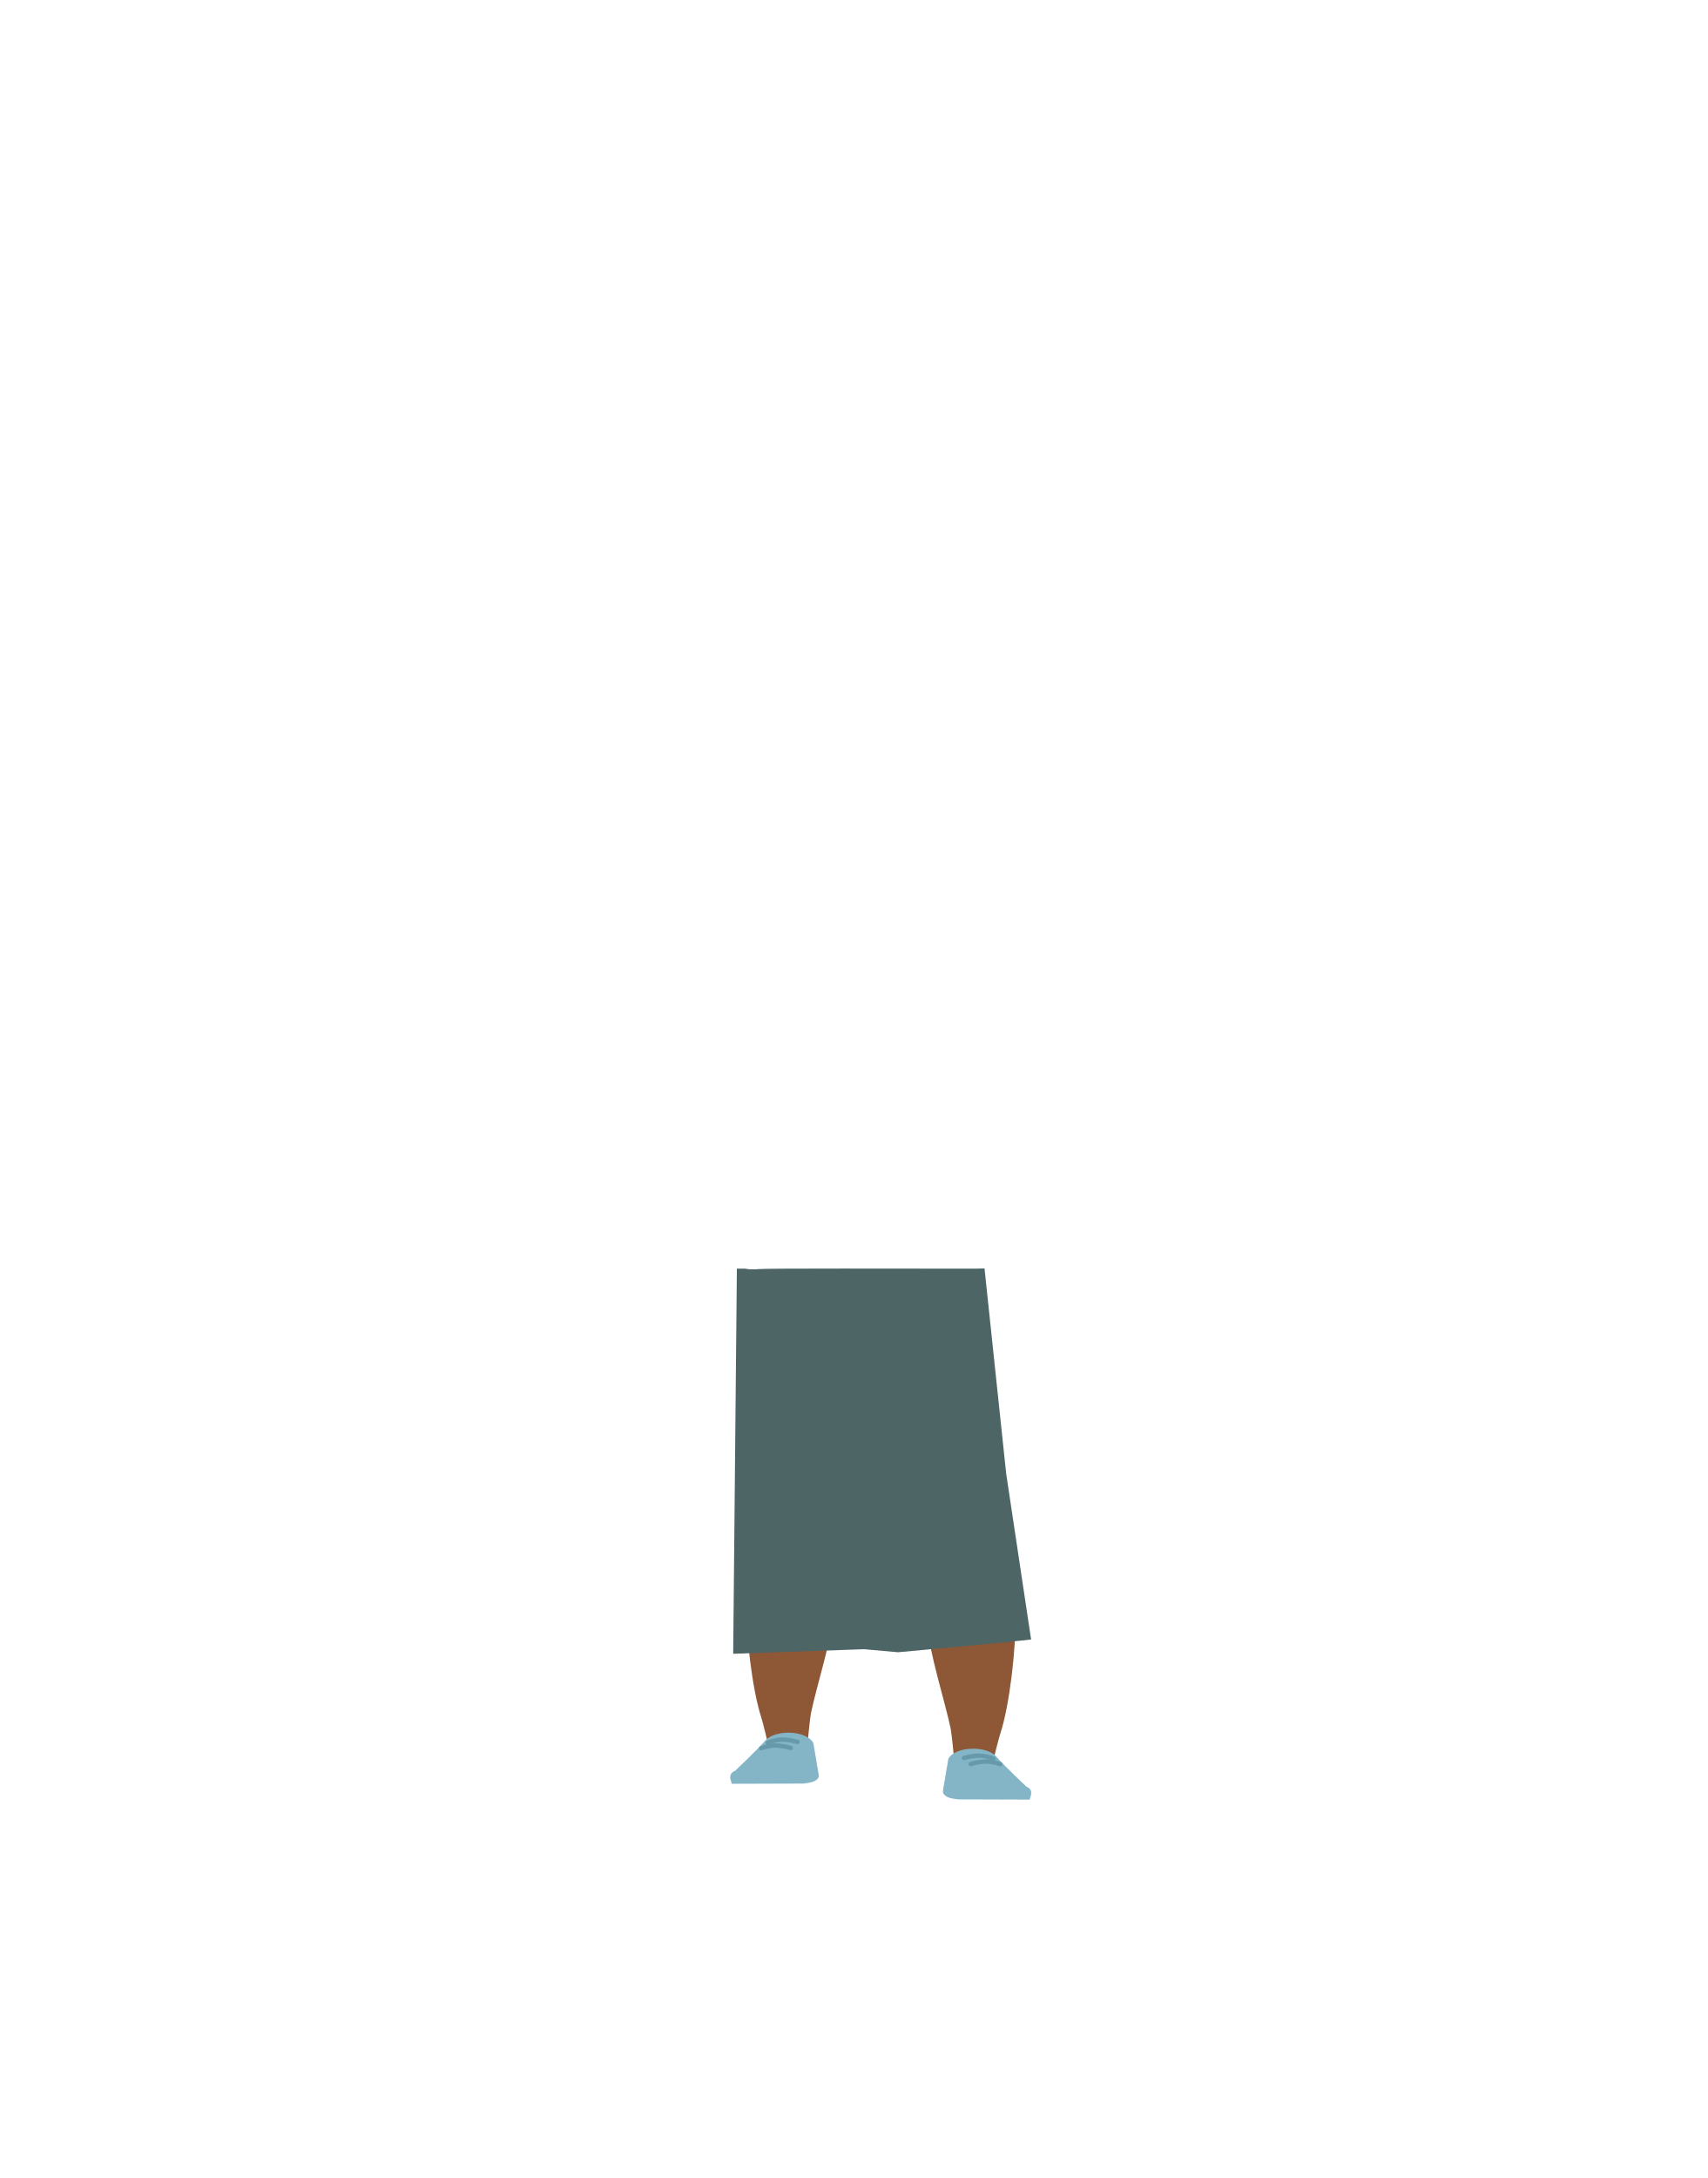
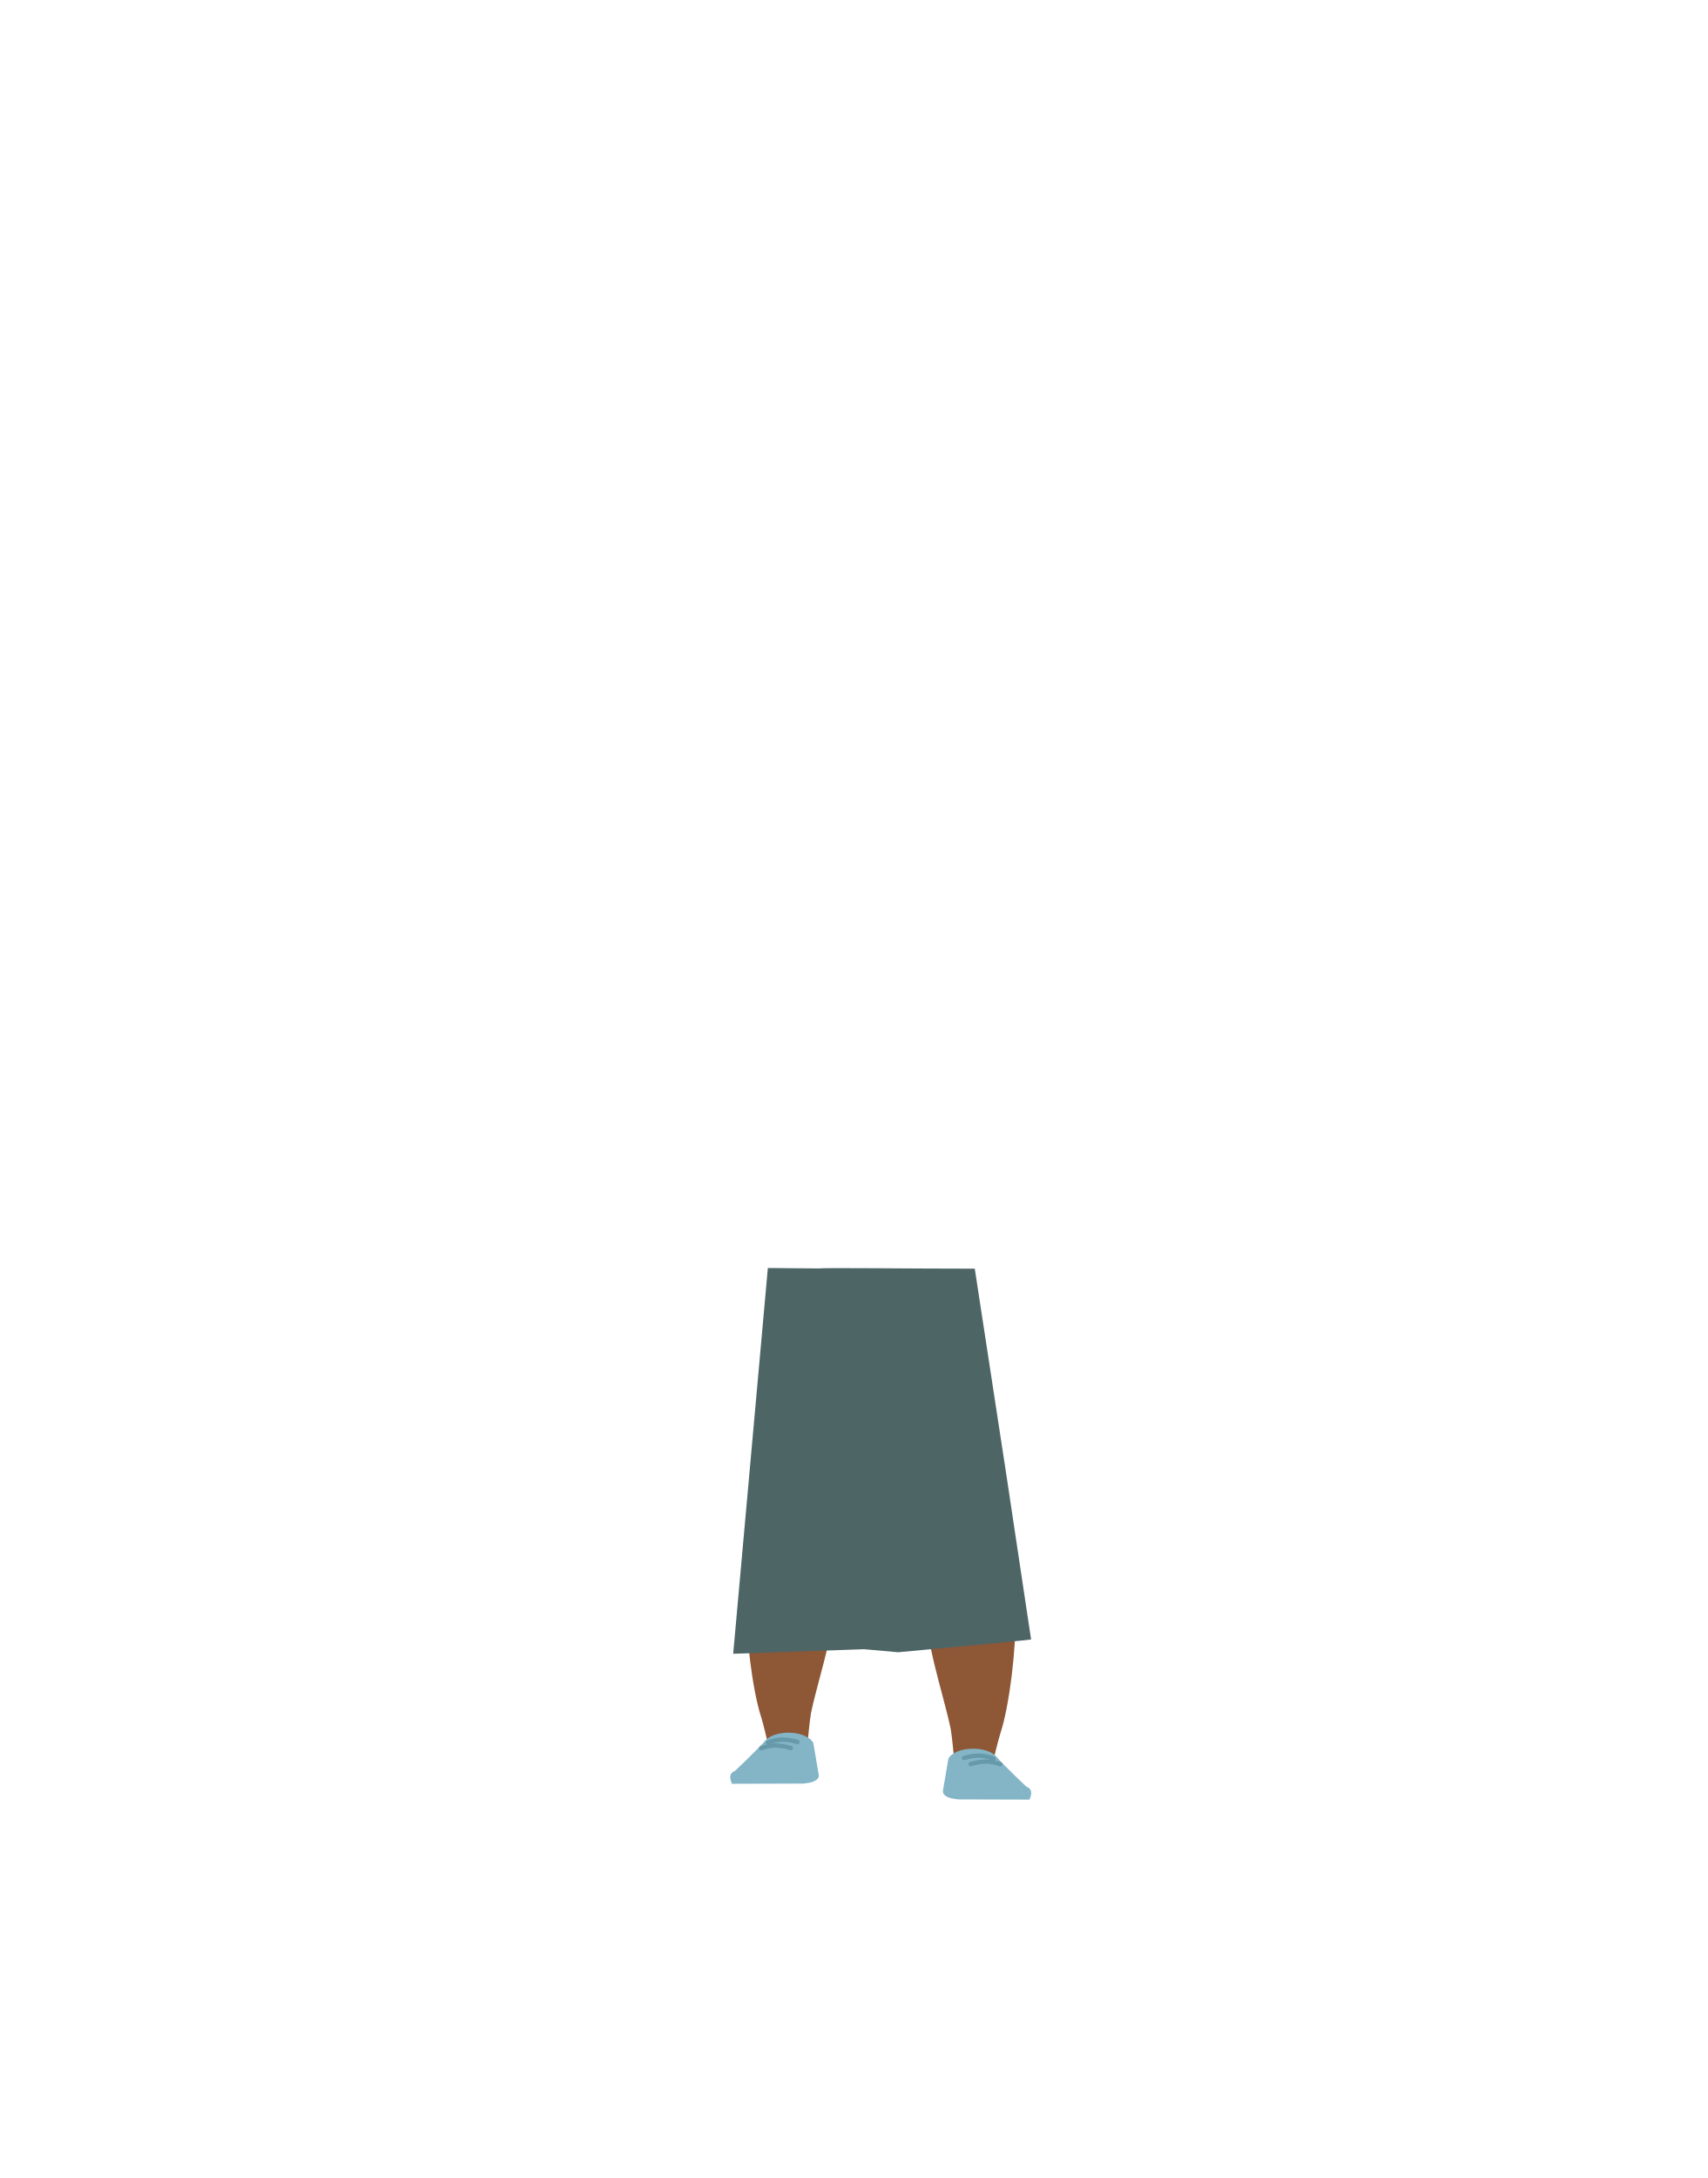
<svg xmlns="http://www.w3.org/2000/svg" version="1.1" id="Calque_1" x="0px" y="0px" viewBox="0 0 788 1005" style="enable-background:new 0 0 788 1005;" xml:space="preserve">
  <style type="text/css">
	.st0{fill:#8E5736;}
	.st1{fill:#83B5C6;}
	.st2{fill:none;stroke:#6699AA;stroke-width:2;stroke-linecap:round;stroke-miterlimit:10;}
	.st3{fill:#4E6566;}
</style>
  <g id="Calque_9">
    <path class="st0" d="M449.7,712c9.8,0.1,15.6,2.8,17.1,7.2c0,0,1.6,19.5,1.8,27.7c0.4,13.2-2.6,40-6.9,53c-0.9,2.8-3,11.4-3,11.4   c-0.7,2.6-4.9,4.4-9.6,4.3l0,0c-4.7-0.1-8.5-2.1-8.8-4.6c0,0-0.9-9.9-1.5-13.2c-2.4-11.9-10.1-35.7-10.7-47.7   c-0.3-7.2,2.5-29.3,2.5-29.3C431.6,713.5,441.2,712.1,449.7,712L449.7,712z" />
    <path class="st1" d="M449.4,806.9L449.4,806.9c4.4,0,8.4,1.4,10.3,3.5l0,0c4.2,4.8,14,14,14,14c3.2,1.3,2.3,3.8,1.5,6l0,0   l-33.1-0.1l-2.5-0.4c-2.8-0.5-4.6-1.9-4.4-3.5l2.5-14.8C439,808.8,443.9,806.8,449.4,806.9z" />
    <path class="st2" d="M458.6,811.5c-2.1-0.8-4.2-1.3-6.4-1.4c-2.5,0-4.9,0.4-7.3,1.1" />
    <path class="st2" d="M461.7,814.1c-2.1-0.8-4.3-1.2-6.5-1.3c-2.5,0.1-4.9,0.5-7.2,1.2" />
    <path class="st0" d="M363.4,704.7c-9.8,0.1-15.6,2.8-17.1,7.2c0,0-1.6,19.5-1.8,27.7c-0.4,13.2,2.6,40,6.9,53   c0.9,2.8,2.9,11.4,2.9,11.4c0.7,2.5,4.9,4.4,9.7,4.3l0,0c4.7-0.1,8.5-2.1,8.8-4.6c0,0,0.9-9.9,1.5-13.2   c2.4-11.9,10.1-35.7,10.7-47.7c0.3-7.2-2.5-29.3-2.5-29.3C381.4,706.2,371.8,704.8,363.4,704.7L363.4,704.7z" />
    <path class="st1" d="M363.6,799.5L363.6,799.5c-4.4,0.1-8.4,1.4-10.3,3.6l0,0c-4.3,4.8-14,14-14,14c-3.2,1.3-2.3,3.8-1.5,6l0,0   L371,823l2.5-0.4c2.8-0.5,4.7-1.9,4.4-3.5l-2.5-14.8C374,801.5,369.2,799.4,363.6,799.5z" />
    <path class="st2" d="M354.4,804.1c2.1-0.8,4.2-1.3,6.4-1.4c2.5,0,4.9,0.4,7.3,1.1" />
    <path class="st2" d="M351.3,806.7c2.1-0.8,4.3-1.2,6.5-1.3c2.5,0.1,4.9,0.5,7.2,1.2" />
-     <path class="st3" d="M475.9,756.5c-5.3,0.8-61.4,5.9-61.4,5.9l-15.7-1.4l-60.4,2.1l1.7-177.7h3.8c2,0.4,4.1,0.4,6.2,0.2   c2.8-0.4,69.2-0.2,99.8-0.2l4.5-0.1l10,94.7L475.9,756.5z" />
+     <path class="st3" d="M475.9,756.5c-5.3,0.8-61.4,5.9-61.4,5.9l-15.7-1.4l-60.4,2.1l16-178l23.5,0.2c2,0.4-2.1,0.2,0,0   c2.8-0.4,41.4,0.1,72,0.1l0,0l14.5,94.6L475.9,756.5z" />
  </g>
</svg>
